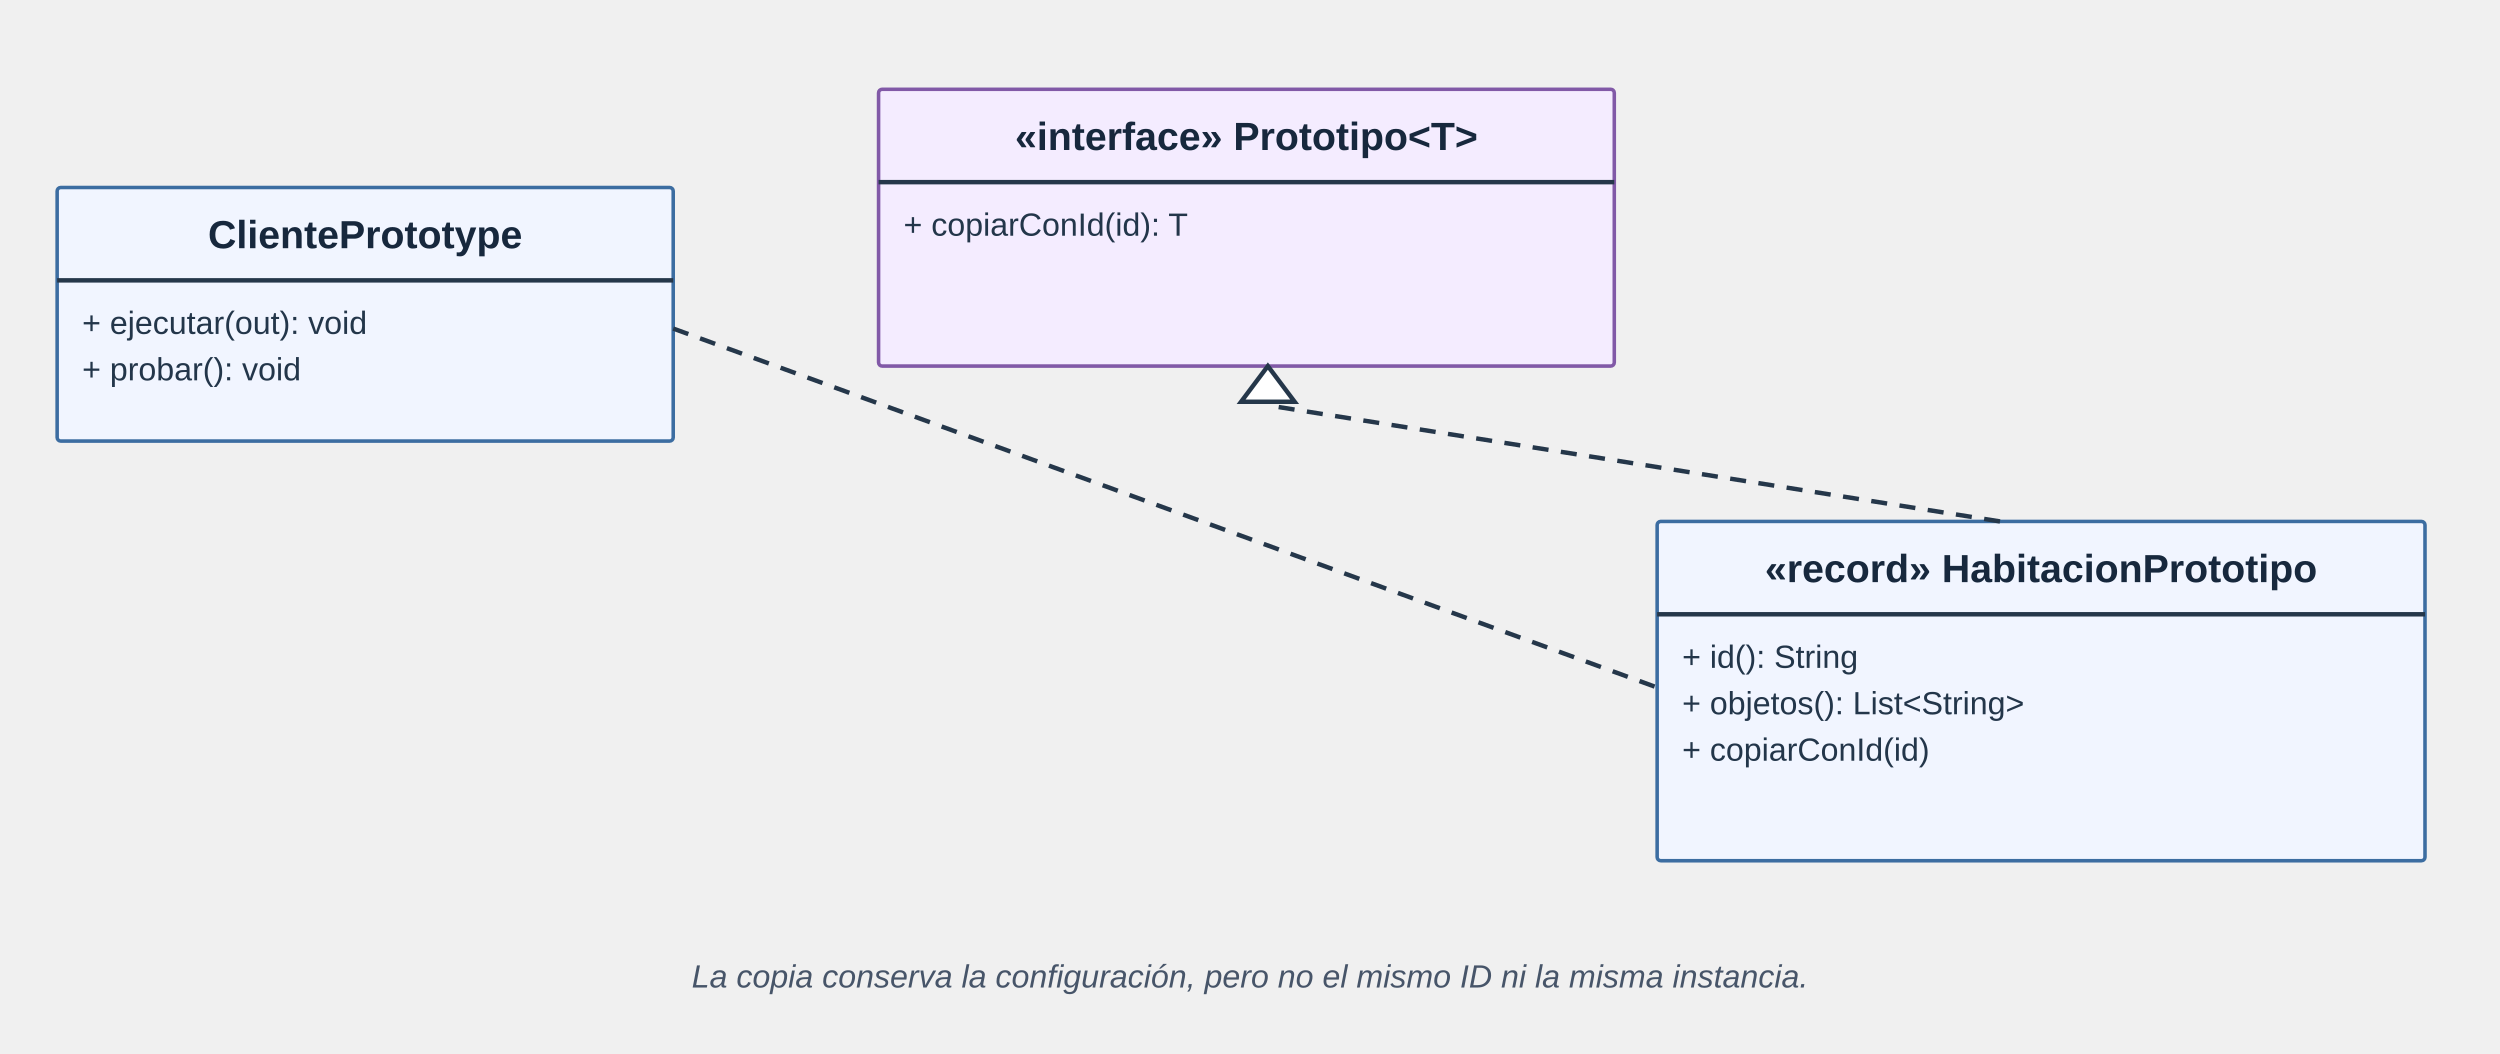
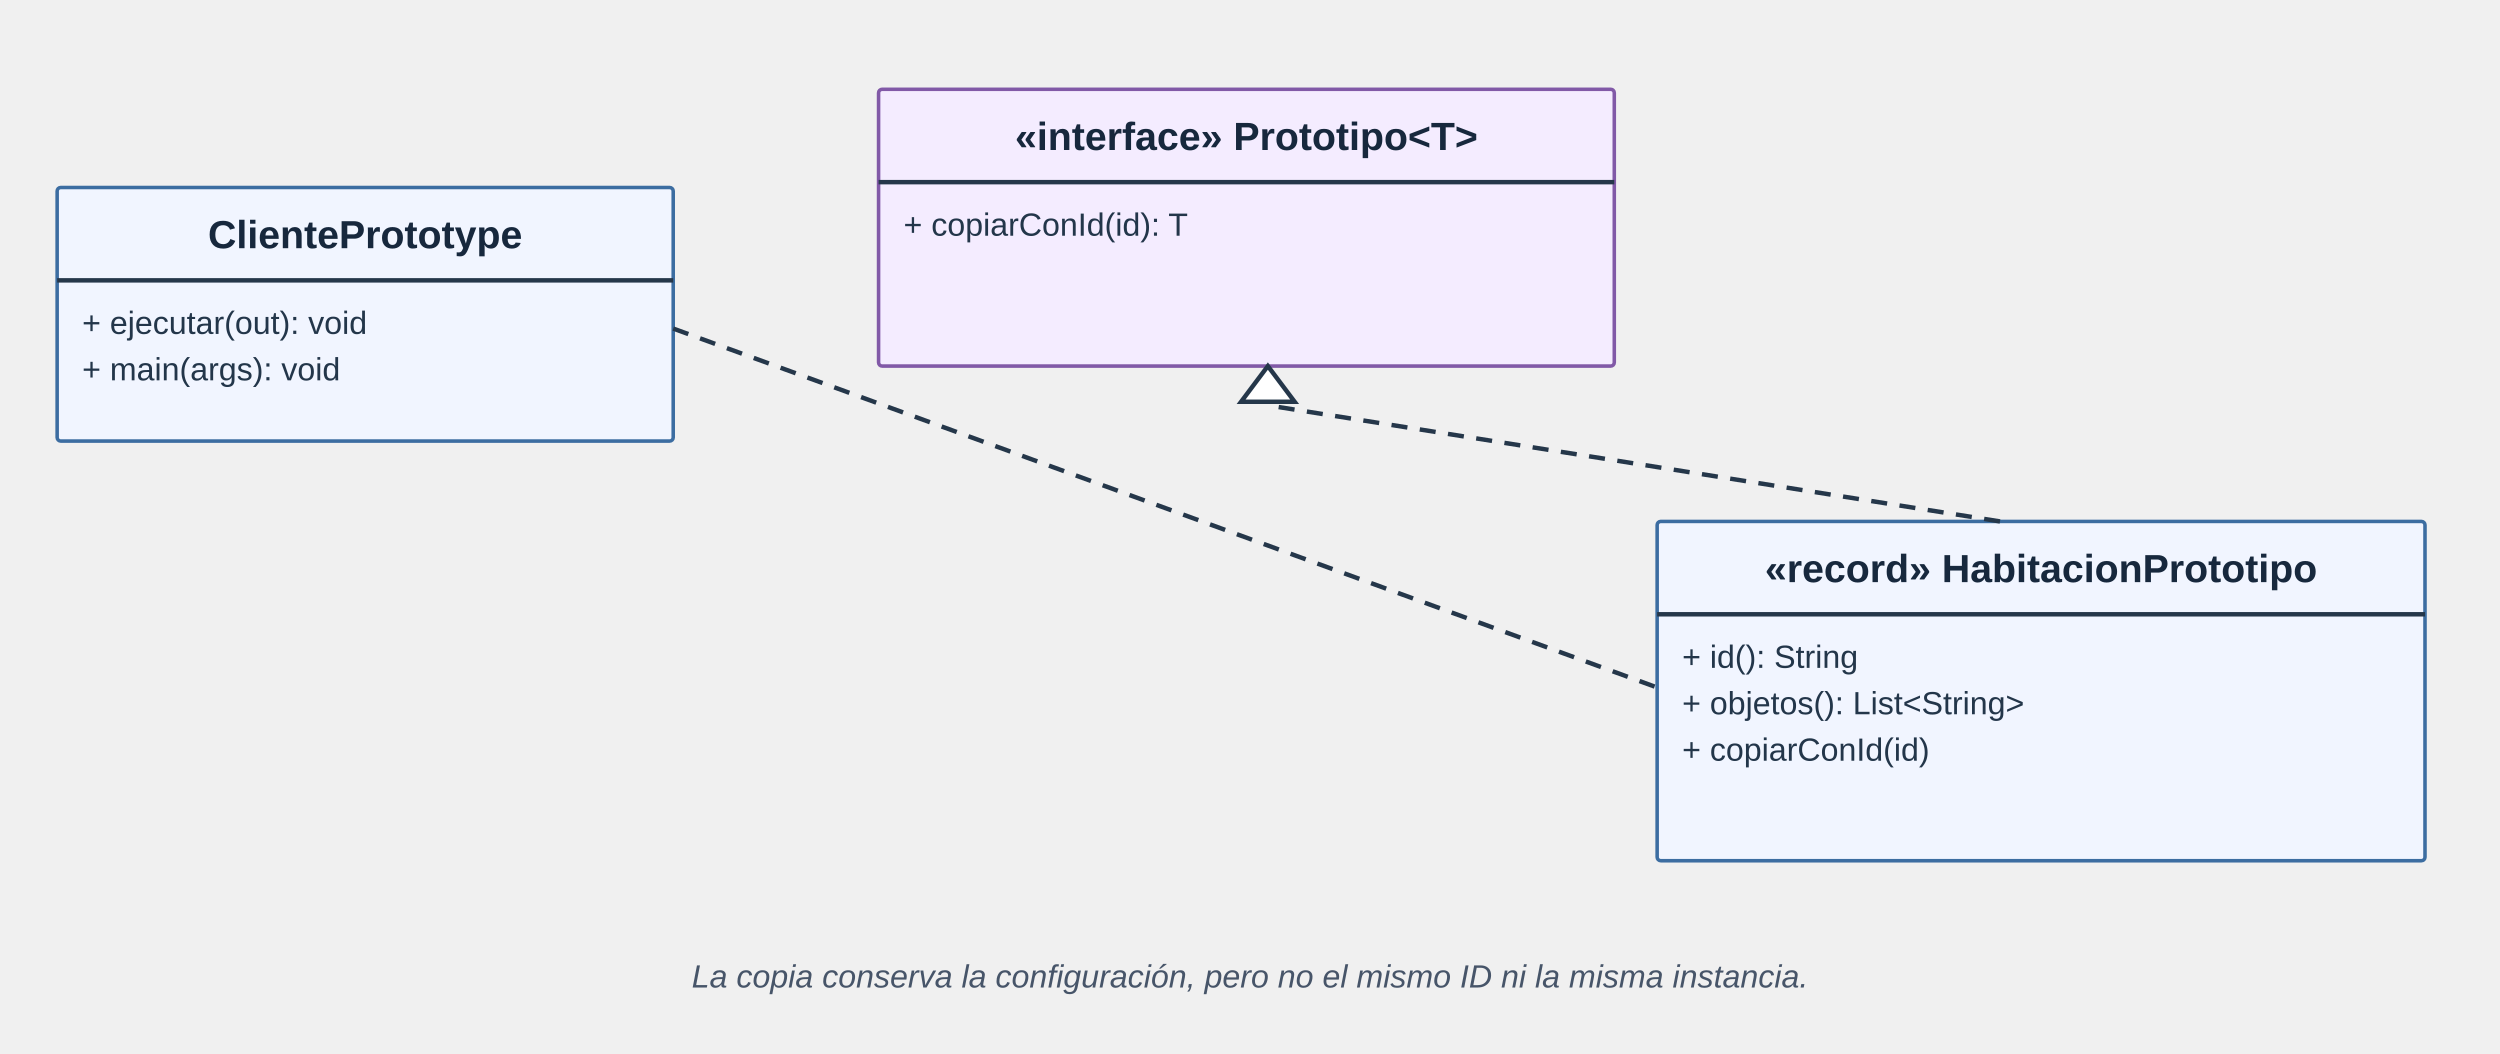
<svg xmlns="http://www.w3.org/2000/svg" width="1400" height="590" viewBox="0 0 1400 590" role="img" aria-labelledby="titulo descripcion">
  <style>
.b{fill:#f1f5ff;stroke:#3c6da1;stroke-width:2}.i{fill:#f4ecff;stroke:#8159a7;stroke-width:2}.l{stroke:#25374a;stroke-width:2.5;fill:none}.d{stroke-dasharray:9 7}.tri{fill:white;stroke:#25374a;stroke-width:2.5}.t{fill:#17283d;font:700 22px Arial,sans-serif;text-anchor:middle}.m{fill:#23364a;font:18px Arial,sans-serif}.n{fill:#475569;font:italic 18px Arial,sans-serif;text-anchor:middle}
</style>
  <rect class="b" x="32" y="105" width="345" height="142" rx="2" />
  <text class="t" x="204.5" y="139">ClientePrototype</text>
  <path class="l" d="M32 157 H377" />
  <text class="m" x="46" y="187">+ ejecutar(out): void</text>
-   <text class="m" x="46" y="213">+ probar(): void</text>
+   <text class="m" x="46" y="213">+ main(args): void</text>
  <rect class="i" x="492" y="50" width="412" height="155" rx="2" />
  <text class="t" x="698" y="84">«interface» Prototipo&lt;T&gt;</text>
  <path class="l" d="M492 102 H904" />
  <text class="m" x="506" y="132">+ copiarConId(id): T</text>
  <rect class="b" x="928" y="292" width="430" height="190" rx="2" />
  <text class="t" x="1143" y="326">«record» HabitacionPrototipo</text>
  <path class="l" d="M928 344 H1358" />
  <text class="m" x="942" y="374">+ id(): String</text>
  <text class="m" x="942" y="400">+ objetos(): List&lt;String&gt;</text>
  <text class="m" x="942" y="426">+ copiarConId(id)</text>
  <path class="l d" d="M377 184 L928 385" />
  <path class="l d" d="M1120 292 L710 227" />
  <path class="tri" d="M695 225 L710 205 L725 225 Z" />
  <text class="n" x="700" y="553">La copia conserva la configuración, pero no el mismo ID ni la misma instancia.</text>
</svg>
